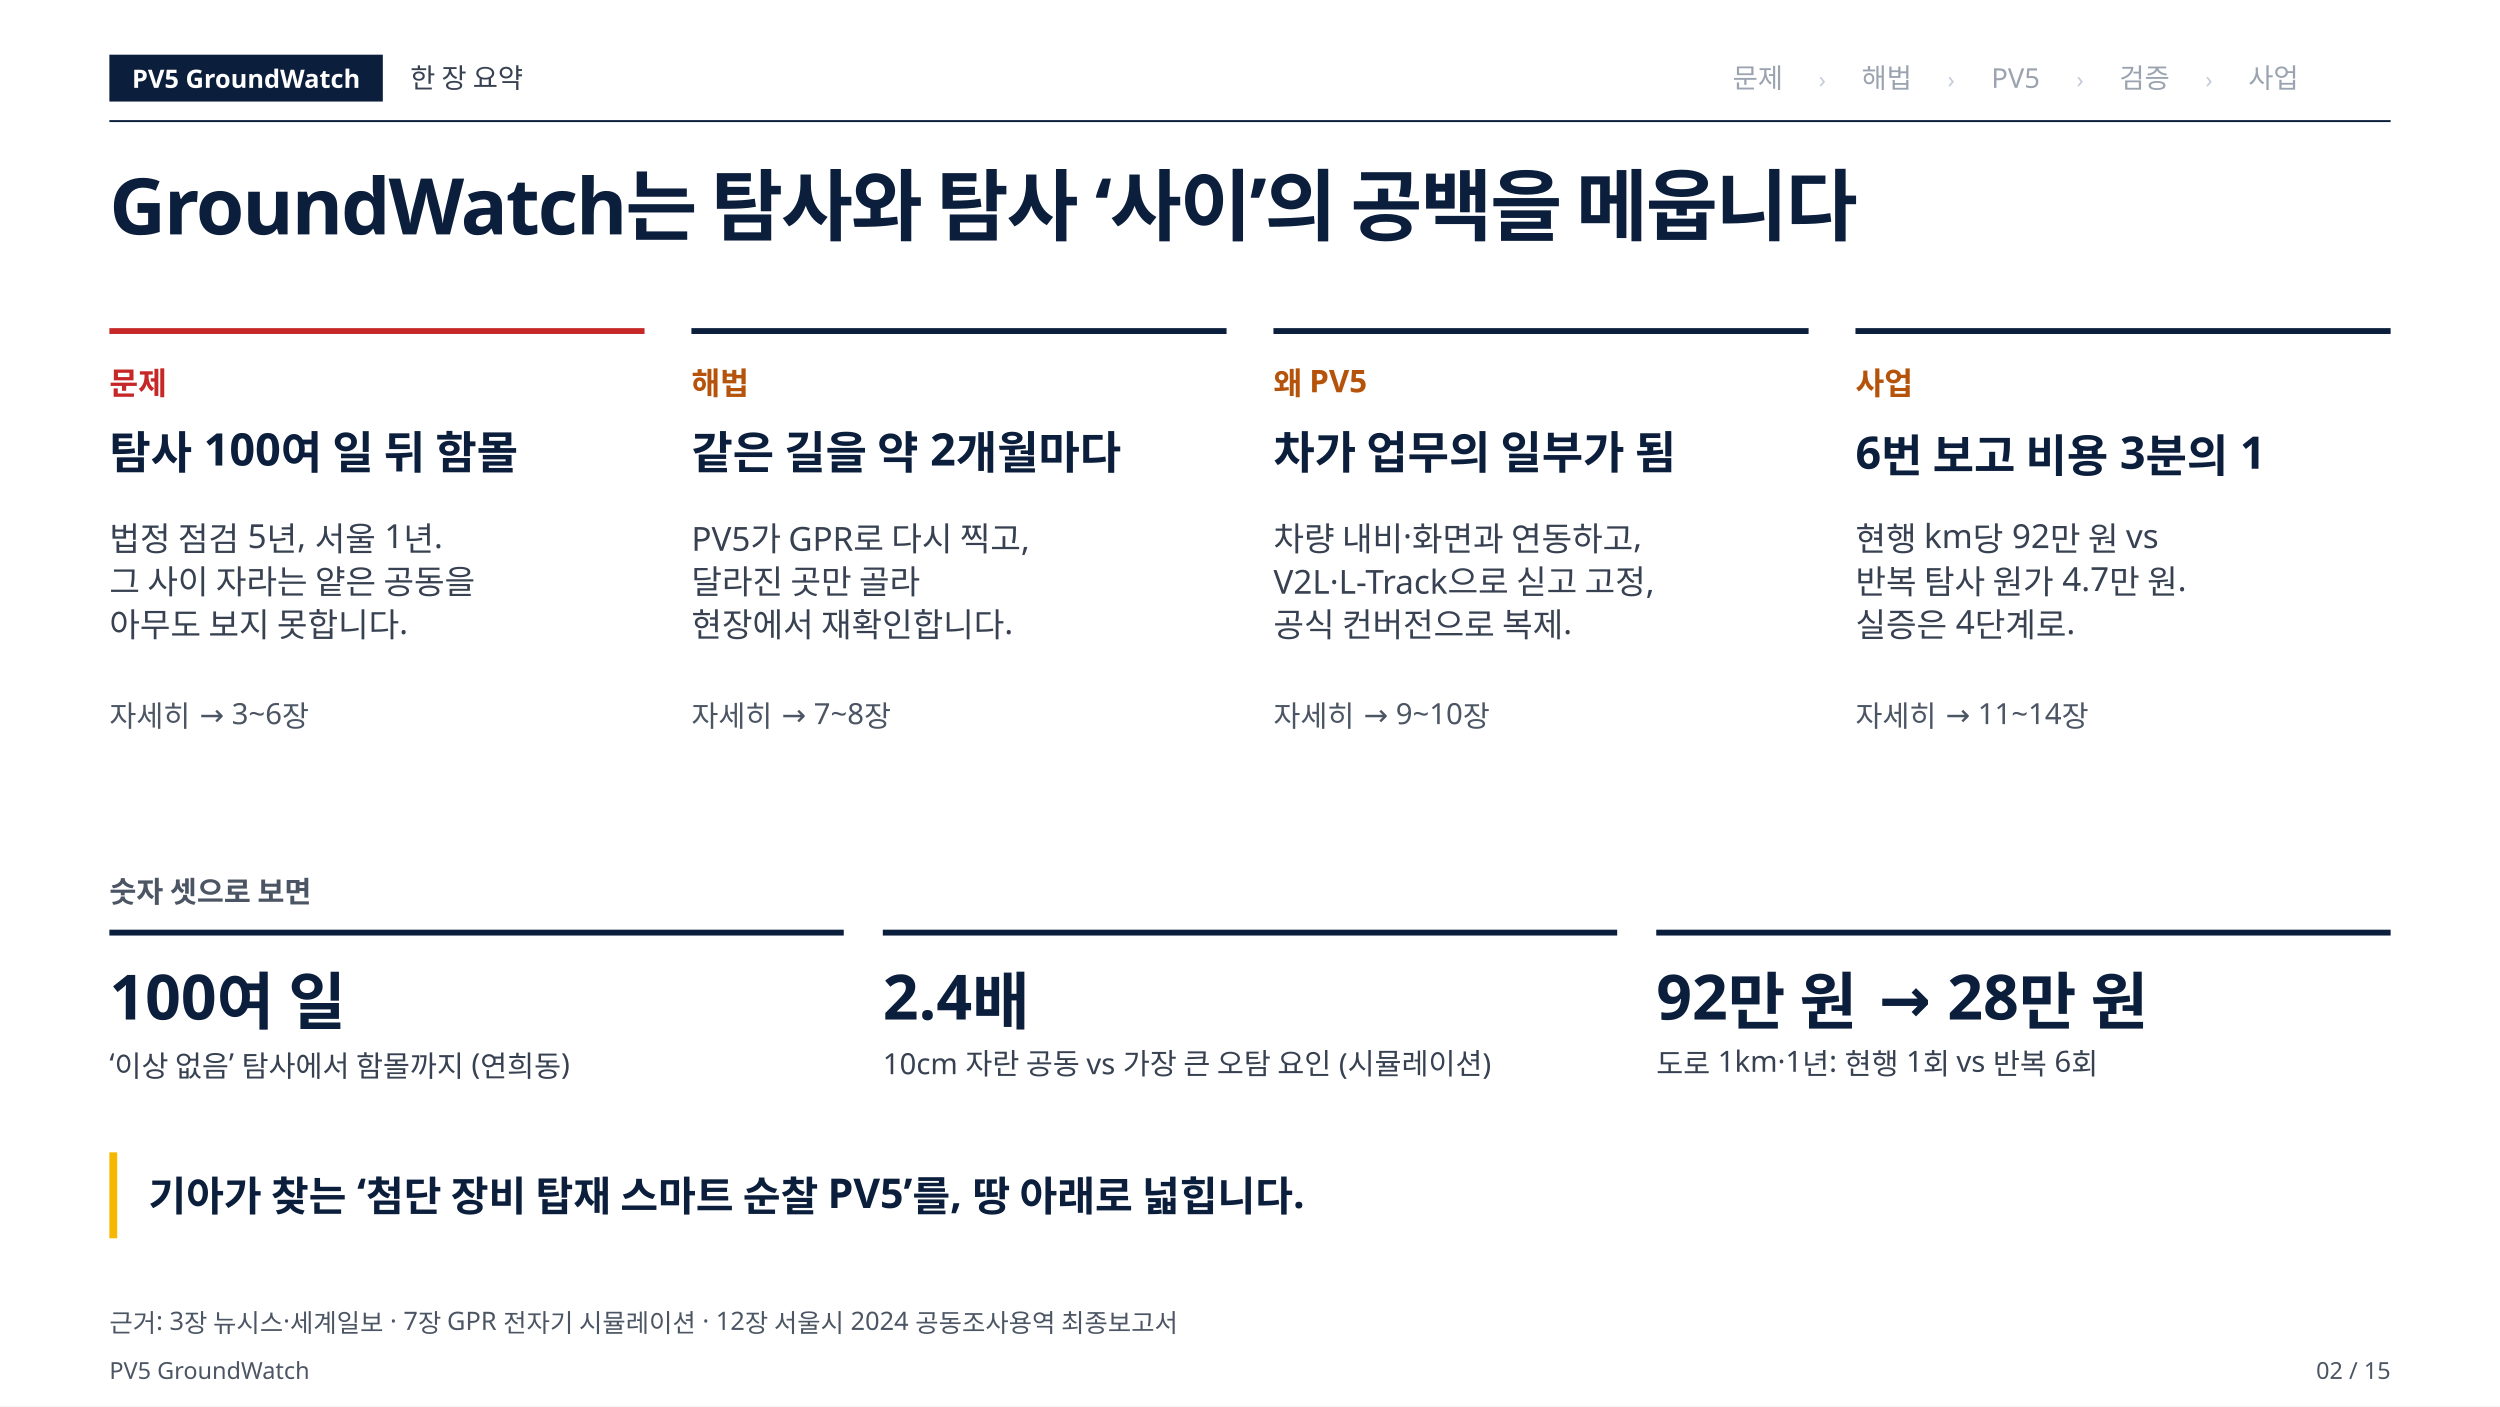
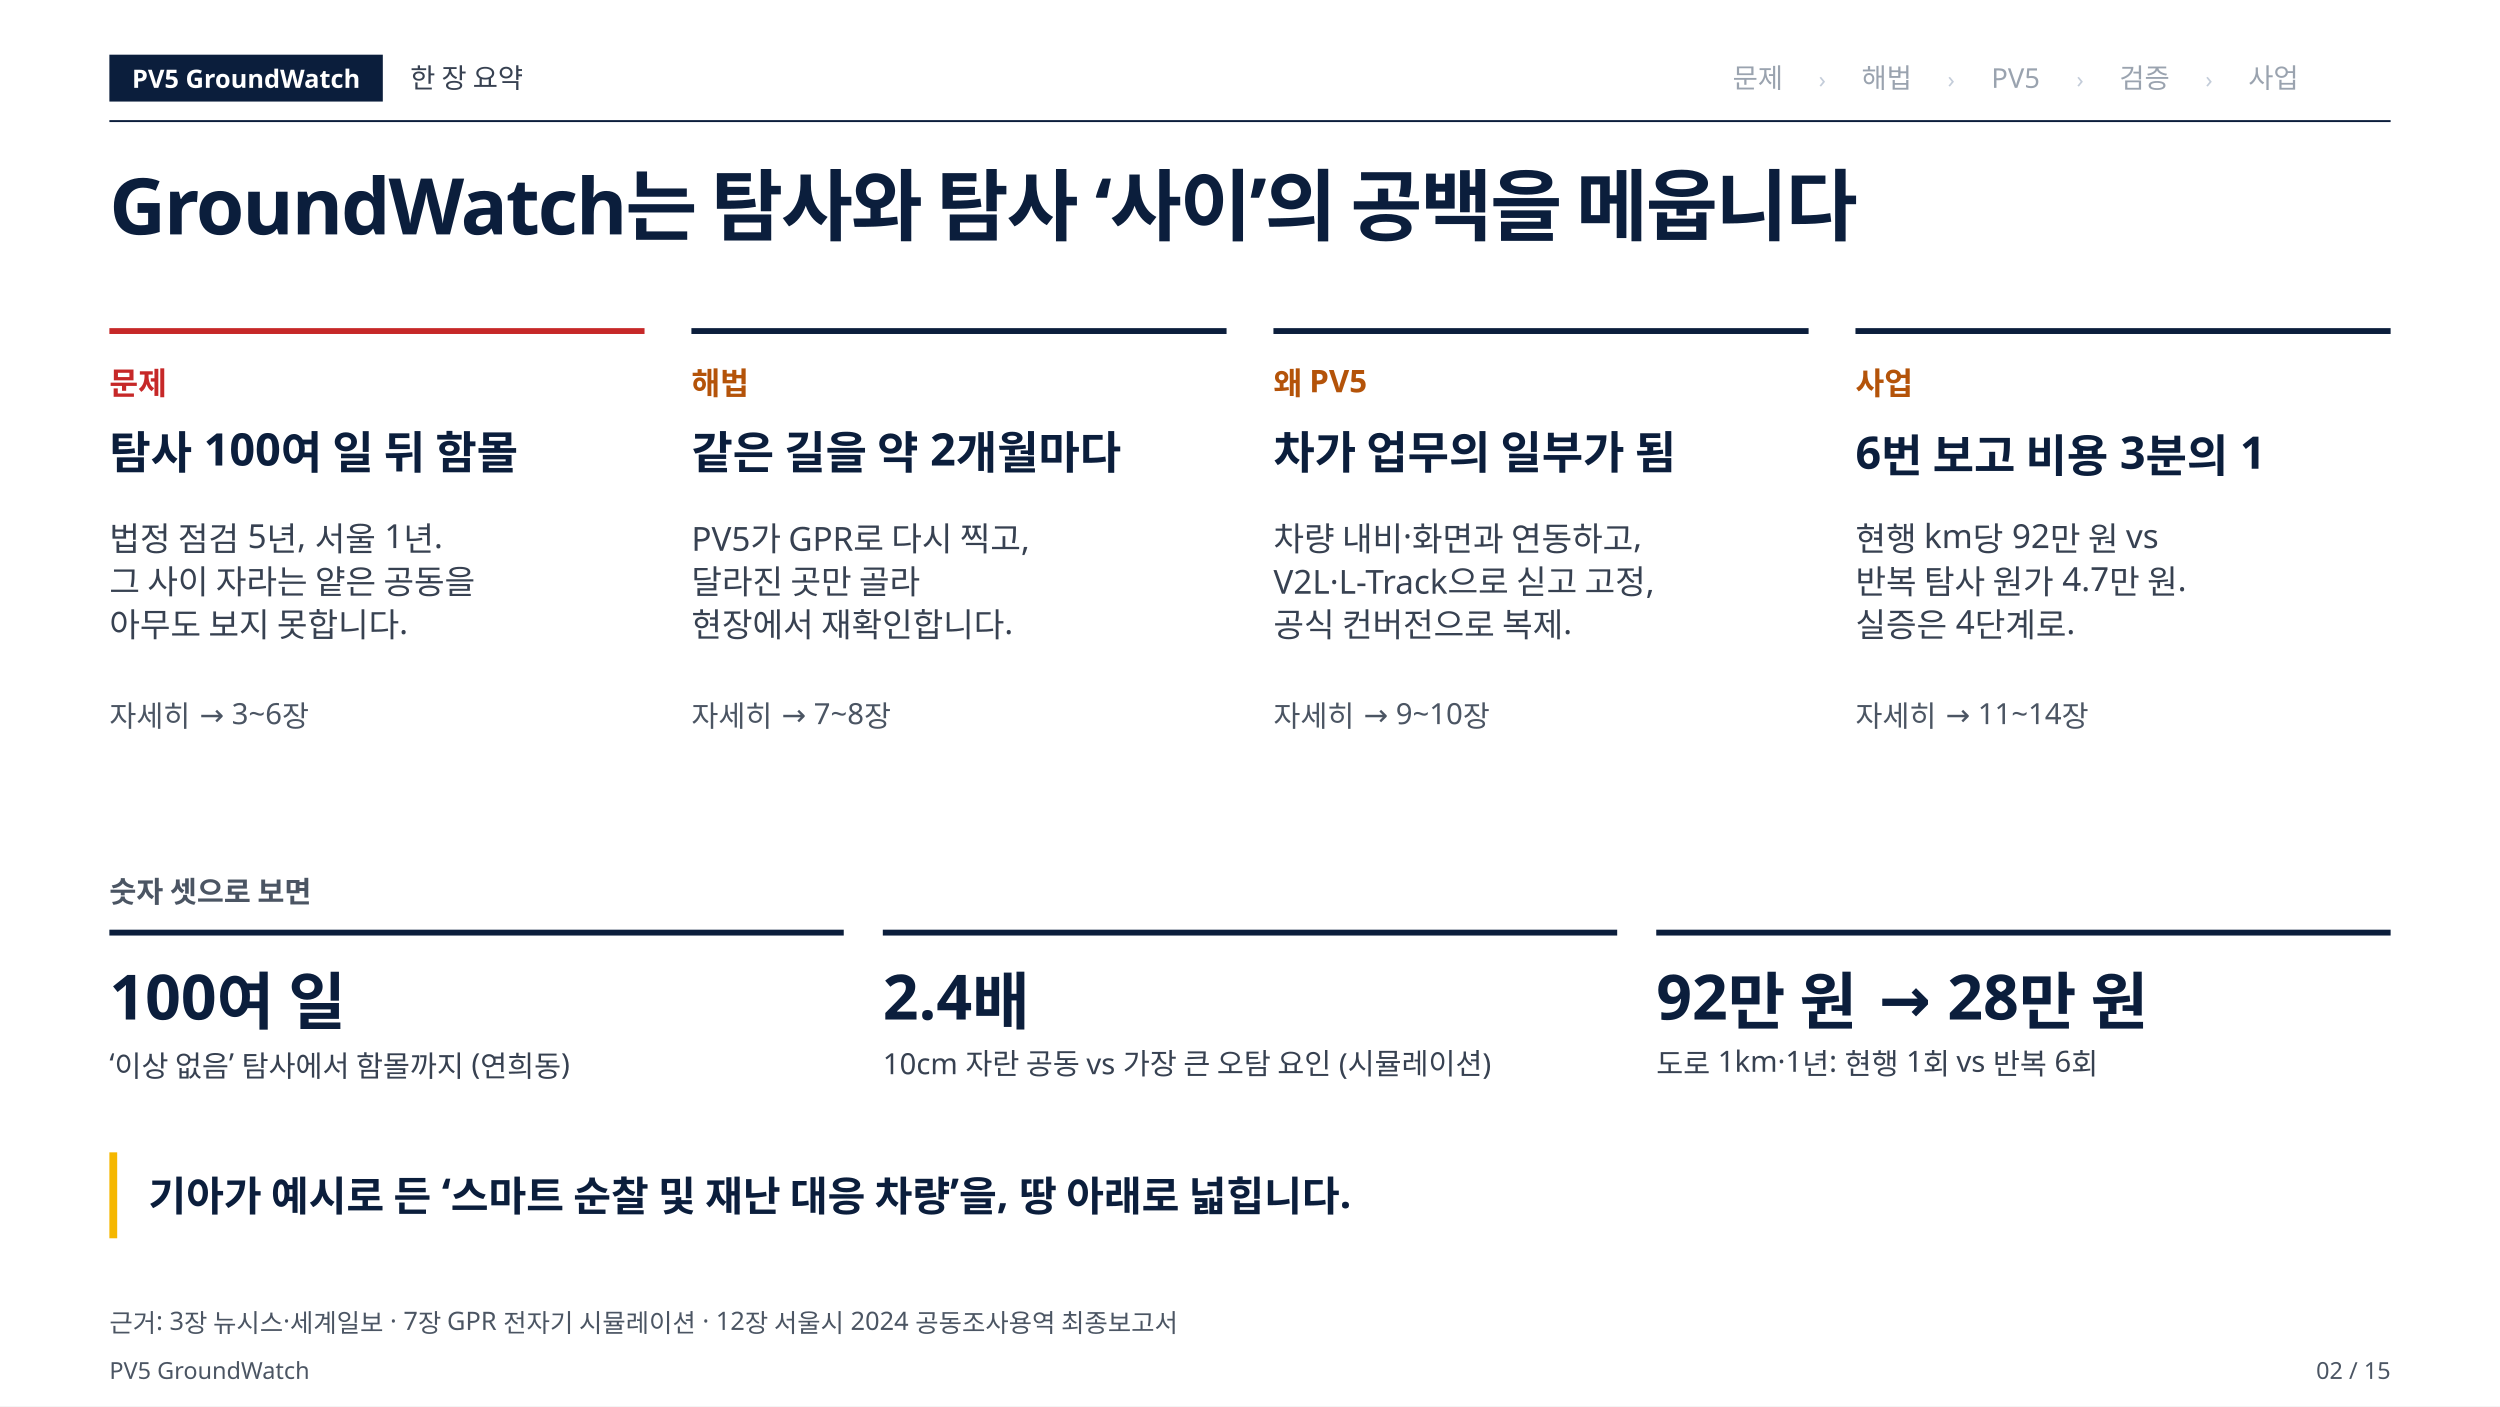
<svg xmlns="http://www.w3.org/2000/svg" viewBox="0 0 1280 720" lang="ko-KR" data-pptx-page-role="content" font-family="Pretendard, 'Malgun Gothic', sans-serif">
  <rect id="bg" x="0" y="0" width="1280" height="720" fill="#FFFFFF" />
  <g id="header" data-pptx-role="header" data-pptx-bounds="56 24 1168 40">
    <rect x="56" y="28" width="140" height="24" fill="#0B1E3C" />
    <text x="126" y="45" font-size="13" font-weight="bold" fill="#FFFFFF" text-anchor="middle">PV5 GroundWatch</text>
    <text x="210" y="45" font-size="14" fill="#374151">한 장 요약</text>
    <text x="900" y="45" font-size="14" font-weight="normal" fill="#9AA3AF" text-anchor="middle">문제</text>
    <text x="933" y="45" font-size="12" fill="#C3CCD9" text-anchor="middle">›</text>
    <text x="966" y="45" font-size="14" font-weight="normal" fill="#9AA3AF" text-anchor="middle">해법</text>
    <text x="999" y="45" font-size="12" fill="#C3CCD9" text-anchor="middle">›</text>
    <text x="1032" y="45" font-size="14" font-weight="normal" fill="#9AA3AF" text-anchor="middle">PV5</text>
    <text x="1065" y="45" font-size="12" fill="#C3CCD9" text-anchor="middle">›</text>
    <text x="1098" y="45" font-size="14" font-weight="normal" fill="#9AA3AF" text-anchor="middle">검증</text>
    <text x="1131" y="45" font-size="12" fill="#C3CCD9" text-anchor="middle">›</text>
    <text x="1164" y="45" font-size="14" font-weight="normal" fill="#9AA3AF" text-anchor="middle">사업</text>
    <line x1="56" y1="62" x2="1224" y2="62" stroke="#0B1E3C" stroke-width="1" />
  </g>
  <g id="title" data-pptx-bounds="56 80 1168 56" letter-spacing="-1">
    <text x="56" y="120" font-size="40" font-weight="bold" fill="#0B1E3C">GroundWatch는 탐사와 탐사 ‘사이’의 공백을 메웁니다</text>
  </g>
  <g id="col0" data-pptx-bounds="56 168 274 260">
    <rect x="56" y="168" width="274" height="3" fill="#C62828" />
    <text x="56" y="202" font-size="16" font-weight="bold" fill="#C62828">문제</text>
    <text x="56" y="240" font-size="23" font-weight="bold" fill="#0B1E3C">탐사 100여 일 뒤 함몰</text>
    <text x="56" y="282" font-size="17" fill="#374151">법정 점검 5년, 서울 1년.<tspan x="56" dy="22">그 사이 자라는 얕은 공동을</tspan>
      <tspan x="56" dy="22">아무도 보지 못합니다.</tspan>
    </text>
    <text x="56" y="372" font-size="15" fill="#4B5563">자세히 → 3~6장</text>
  </g>
  <g id="col1" data-pptx-bounds="354 168 274 260">
    <rect x="354" y="168" width="274" height="3" fill="#0B1E3C" />
    <text x="354" y="202" font-size="16" font-weight="bold" fill="#B45309">해법</text>
    <text x="354" y="240" font-size="23" font-weight="bold" fill="#0B1E3C">같은 길을 약 2개월마다</text>
    <text x="354" y="282" font-size="17" fill="#374151">PV5가 GPR로 다시 찍고,<tspan x="354" dy="22">달라진 곳만 골라</tspan>
      <tspan x="354" dy="22">현장에서 재확인합니다.</tspan>
    </text>
    <text x="354" y="372" font-size="15" fill="#4B5563">자세히 → 7~8장</text>
  </g>
  <g id="col2" data-pptx-bounds="652 168 274 260">
    <rect x="652" y="168" width="274" height="3" fill="#0B1E3C" />
    <text x="652" y="202" font-size="16" font-weight="bold" fill="#B45309">왜 PV5</text>
    <text x="652" y="240" font-size="23" font-weight="bold" fill="#0B1E3C">차가 업무의 일부가 됨</text>
    <text x="652" y="282" font-size="17" fill="#374151">차량 내비·화면과 연동하고,<tspan x="652" dy="22">V2L·L-Track으로 싣고 고정,</tspan>
      <tspan x="652" dy="22">공식 컨버전으로 복제.</tspan>
    </text>
    <text x="652" y="372" font-size="15" fill="#4B5563">자세히 → 9~10장</text>
  </g>
  <g id="col3" data-pptx-bounds="950 168 274 260">
    <rect x="950" y="168" width="274" height="3" fill="#0B1E3C" />
    <text x="950" y="202" font-size="16" font-weight="bold" fill="#B45309">사업</text>
    <text x="950" y="240" font-size="23" font-weight="bold" fill="#0B1E3C">6번 보고 비용 3분의 1</text>
    <text x="950" y="282" font-size="17" fill="#374151">현행 km당 92만 원 vs<tspan x="950" dy="22">반복 탐사 원가 4.7만 원.</tspan>
      <tspan x="950" dy="22">실증은 4단계로.</tspan>
    </text>
    <text x="950" y="372" font-size="15" fill="#4B5563">자세히 → 11~14장</text>
  </g>
  <g id="keynum" data-pptx-bounds="56 440 1168 120">
    <text x="56" y="462" font-size="15" font-weight="bold" fill="#4B5563">숫자 셋으로 보면</text>
    <rect x="56" y="476" width="376" height="3" fill="#0B1E3C" />
    <text x="56" y="522" font-size="32" font-weight="bold" fill="#0B1E3C">100여 일</text>
    <text x="56" y="550" font-size="15" fill="#374151">‘이상 없음’ 탐사에서 함몰까지 (연희동)</text>
    <rect x="452" y="476" width="376" height="3" fill="#0B1E3C" />
    <text x="452" y="522" font-size="32" font-weight="bold" fill="#0B1E3C">2.4배</text>
    <text x="452" y="550" font-size="15" fill="#374151">10cm 자란 공동 vs 가장 큰 오탐 요인 (시뮬레이션)</text>
    <rect x="848" y="476" width="376" height="3" fill="#0B1E3C" />
    <text x="848" y="522" font-size="32" font-weight="bold" fill="#0B1E3C">92만 원 → 28만 원</text>
    <text x="848" y="550" font-size="15" fill="#374151">도로 1km·1년: 현행 1회 vs 반복 6회</text>
  </g>
  <g id="conclusion" data-pptx-bounds="56 590 1168 44">
    <rect x="56" y="590" width="4" height="44" fill="#F5B700" />
-     <text x="76" y="620" font-size="21" font-weight="bold" fill="#0B1E3C">기아가 찾는 ‘첨단 장비 탑재 스마트 순찰 PV5’를, 땅 아래로 넓힙니다.</text>
+     <text x="76" y="620" font-size="21" font-weight="bold" fill="#0B1E3C">기아가 예시로 든 ‘스마트 순찰 및 재난 대응 차량’을, 땅 아래로 넓힙니다.</text>
  </g>
  <g id="source" data-pptx-bounds="56 668 1168 20">
    <text x="56" y="682" font-size="13" fill="#4B5563">근거: 3장 뉴시스·세계일보 · 7장 GPR 전자기 시뮬레이션 · 12장 서울시 2024 공동조사용역 최종보고서</text>
  </g>
  <g id="footer" data-pptx-role="footer" data-pptx-bounds="56 692 1168 22" fill="#4B5563" font-size="12">
    <text x="56" y="706">PV5 GroundWatch</text>
    <text x="1224" y="706" text-anchor="end">02 / 15</text>
  </g>
</svg>
